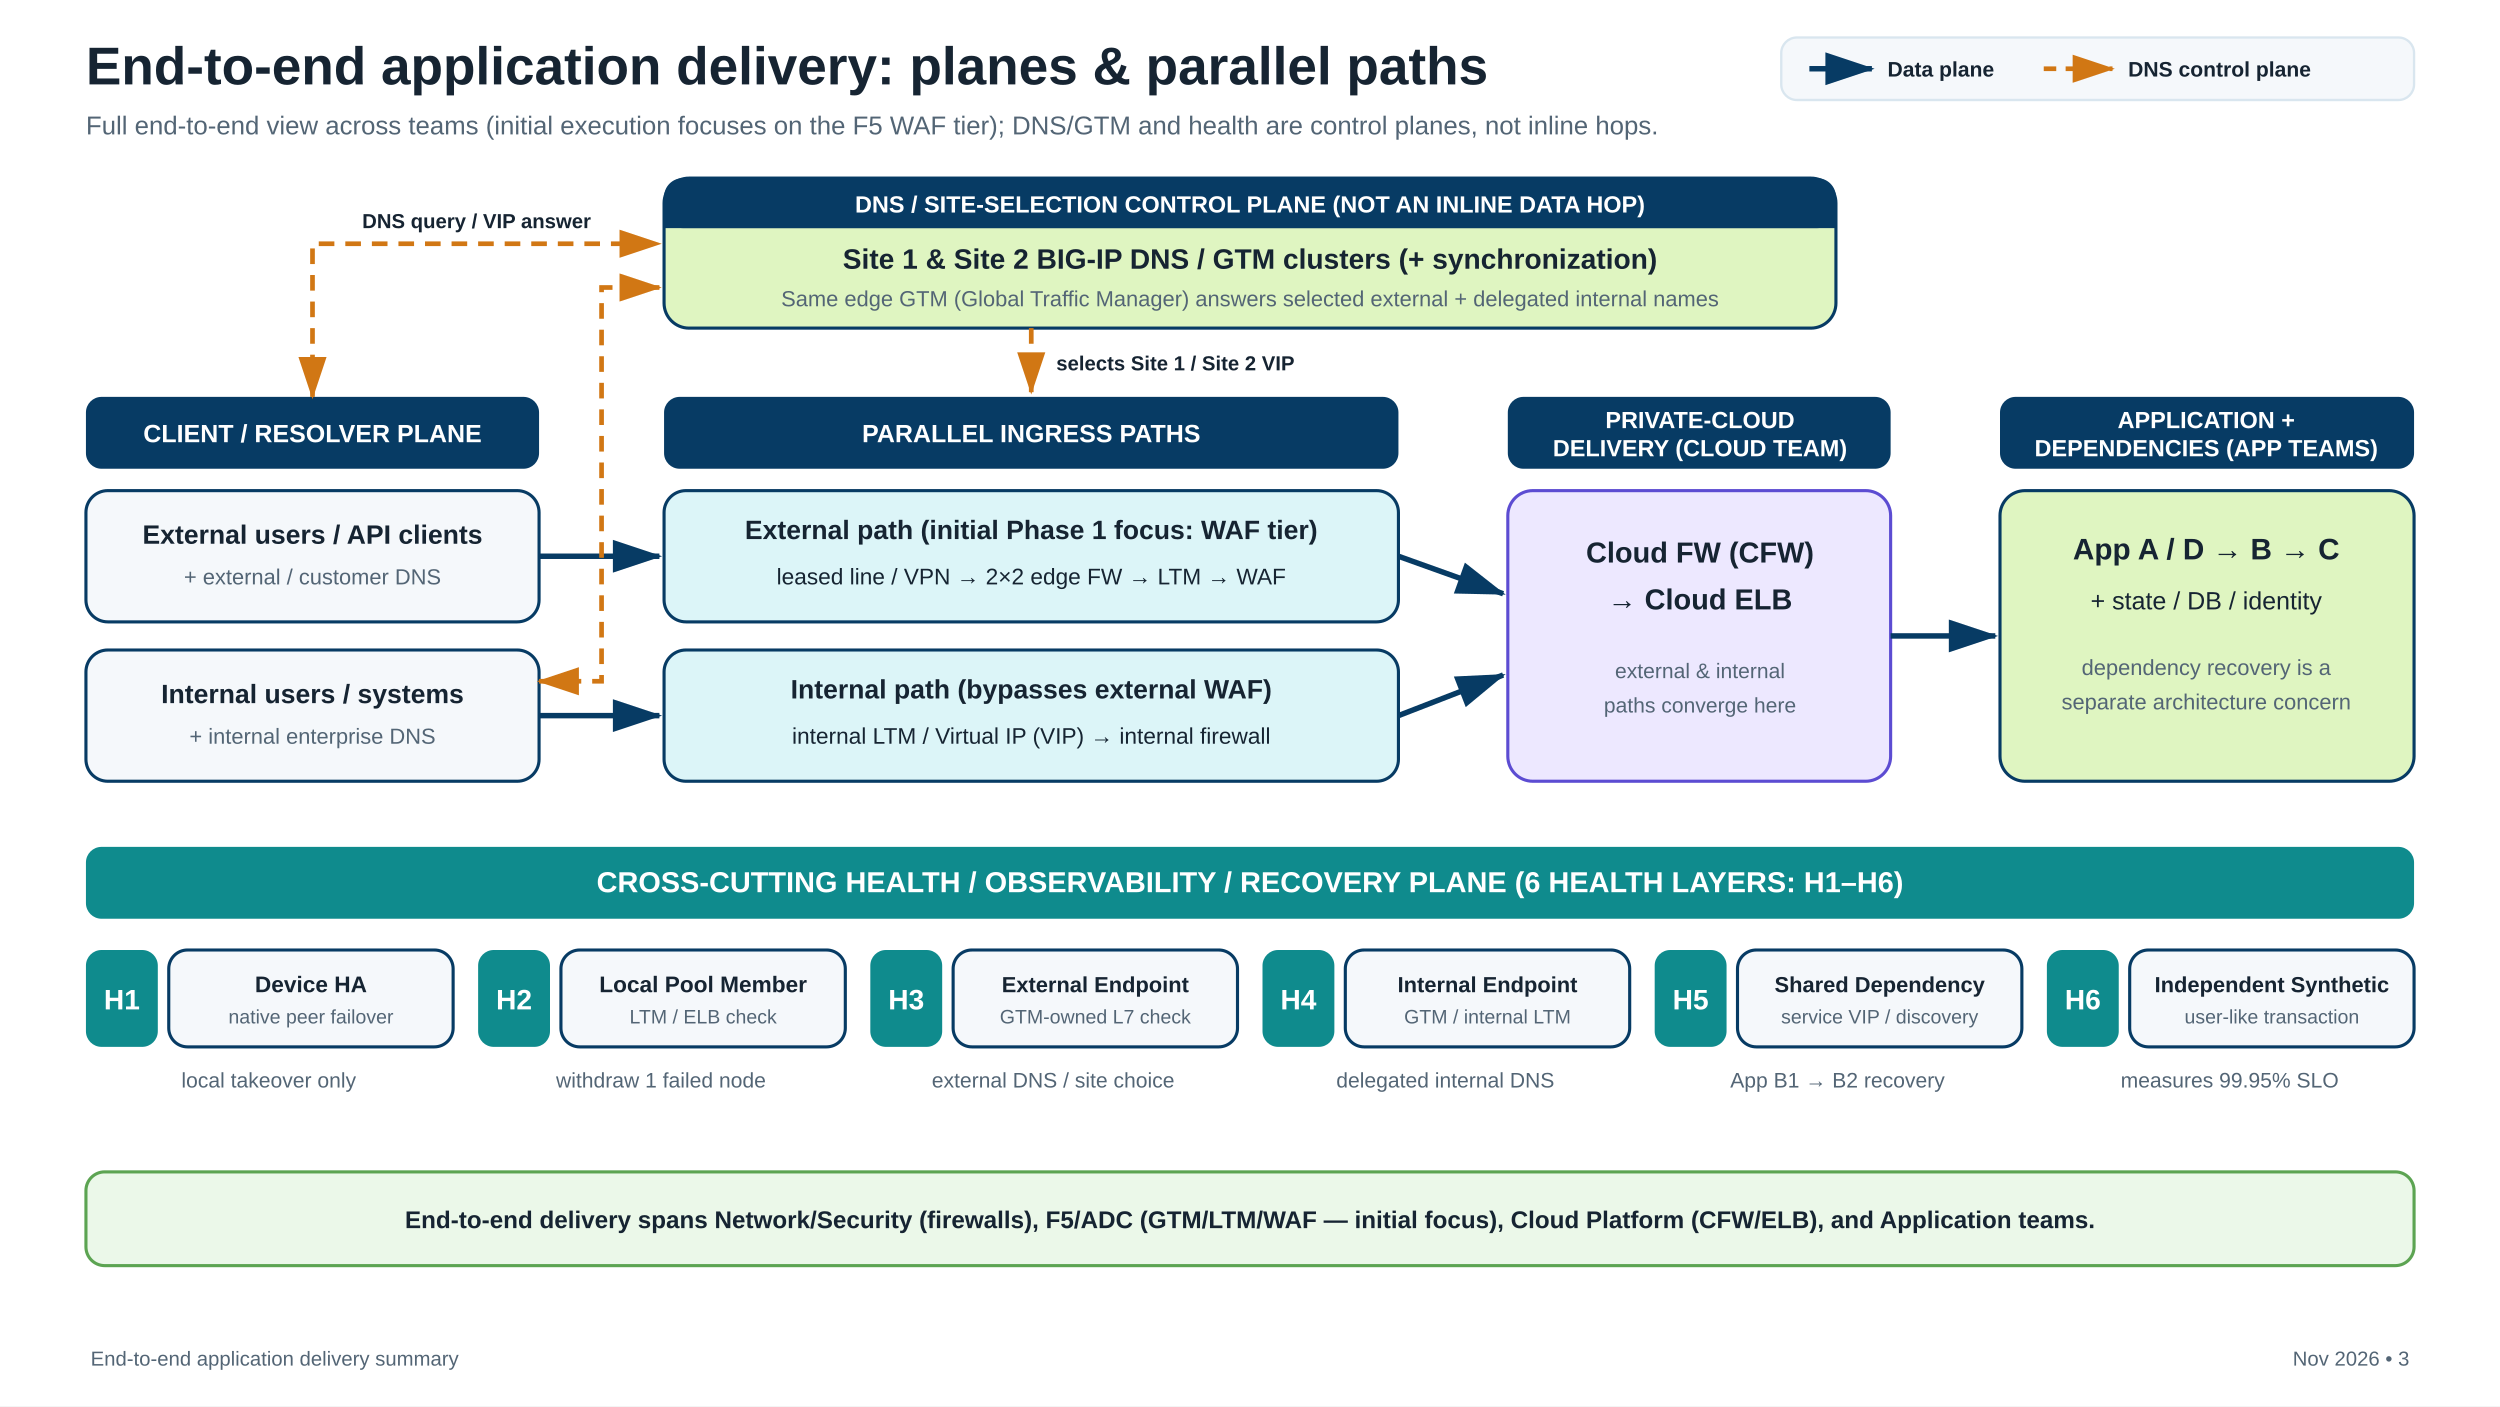
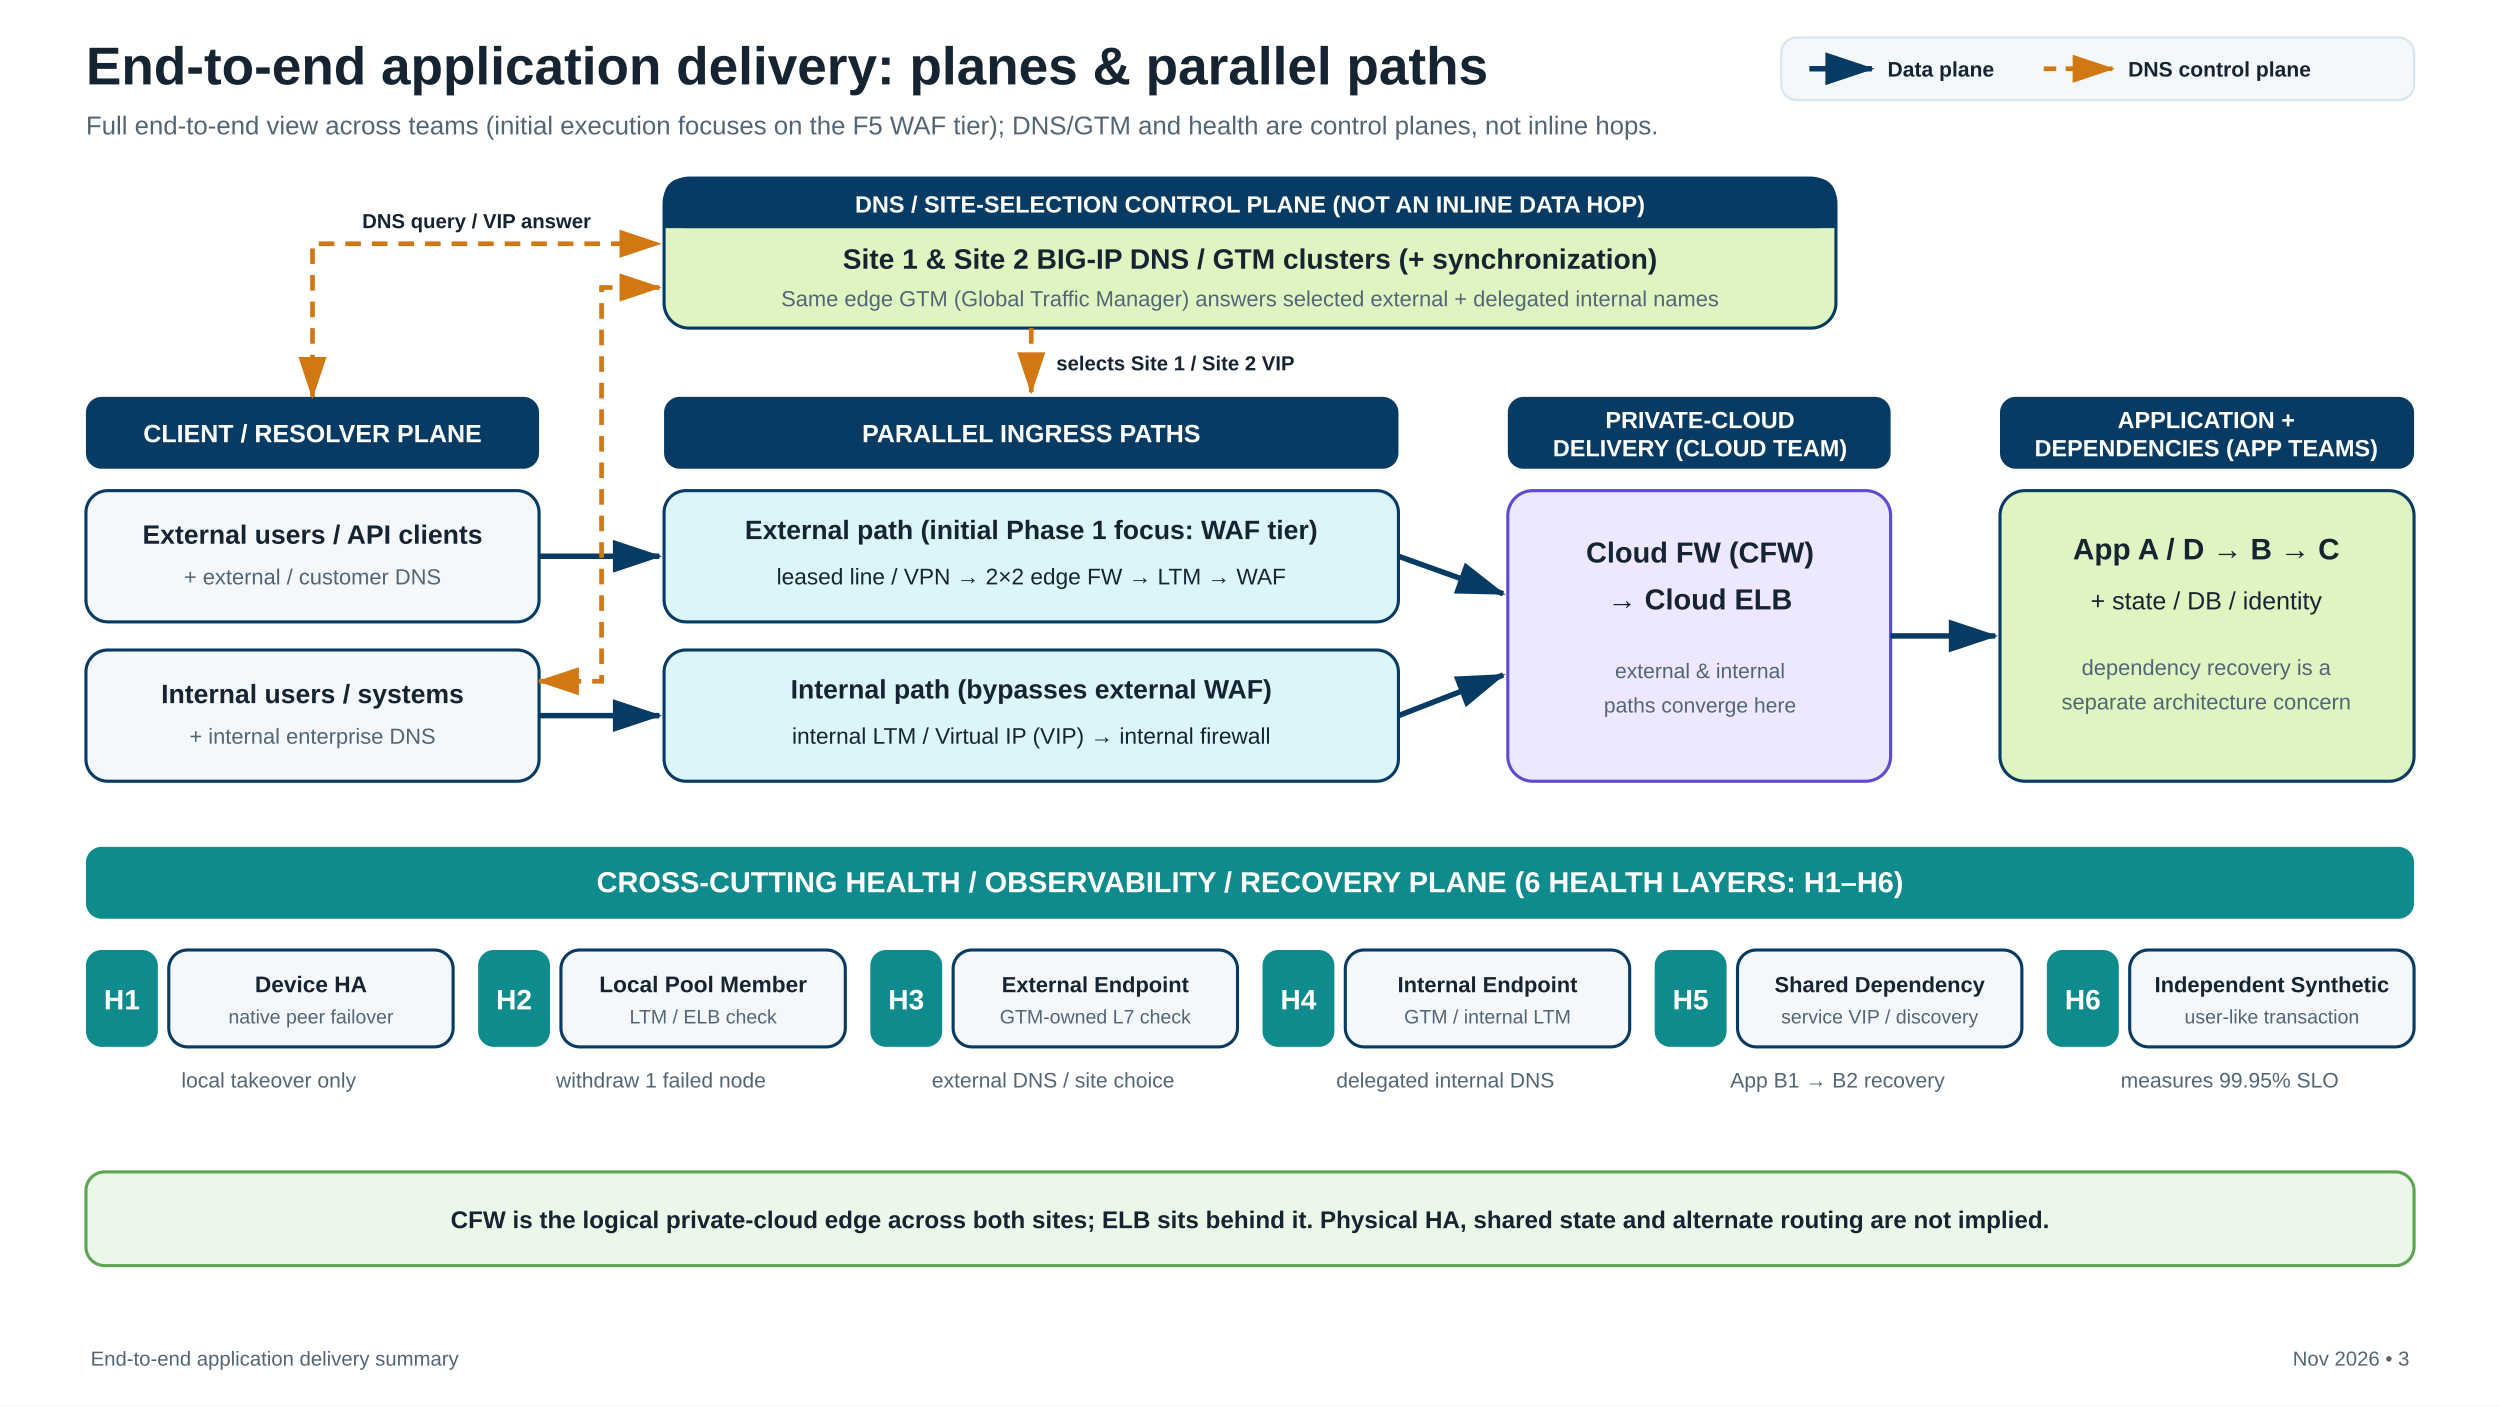
<svg xmlns="http://www.w3.org/2000/svg" width="1600" height="900" viewBox="0 0 1600 900">
  <defs>
    <marker id="navy" markerWidth="10" markerHeight="10" refX="8.5" refY="3" orient="auto">
      <path d="M0,0 L0,6 L9,3 z" fill="#073b64" />
    </marker>
    <marker id="orange" markerWidth="10" markerHeight="10" refX="8.5" refY="3" orient="auto">
      <path d="M0,0 L0,6 L9,3 z" fill="#d17714" />
    </marker>
    <marker id="orangeStart" markerWidth="10" markerHeight="10" refX="0.5" refY="3" orient="auto">
      <path d="M9,0 L9,6 L0,3 z" fill="#d17714" />
    </marker>
    <style>
    .tx{font-family:Liberation Sans,Arial,sans-serif;fill:#162432}
    .sub{font-family:Liberation Sans,Arial,sans-serif;fill:#536575}
    .h{font-family:Liberation Sans,Arial,sans-serif;fill:#ffffff;font-weight:bold}
    .b{stroke:#073b64;stroke-width:2}
    .flow{stroke:#073b64;stroke-width:3.5;fill:none;marker-end:url(#navy)}
    .ctl{stroke:#d17714;stroke-width:3;fill:none;stroke-dasharray:10 7;marker-end:url(#orange)}
    .ctlb{stroke:#d17714;stroke-width:3;fill:none;stroke-dasharray:10 7;marker-start:url(#orangeStart);marker-end:url(#orange)}
  </style>
  </defs>
  <rect width="1600" height="900" fill="#ffffff" />
  <text x="55" y="54" class="tx" font-size="34" font-weight="bold" fill="#073b64">End-to-end application delivery: planes &amp; parallel paths</text>
  <text x="55" y="86" class="sub" font-size="16.5">Full end-to-end view across teams (initial execution focuses on the F5 WAF tier); DNS/GTM and health are control planes, not inline hops.</text>
  <rect x="1140" y="24" width="405" height="40" rx="10" fill="#f5f8fb" stroke="#d9e6ef" stroke-width="1.5" />
  <line x1="1158" y1="44" x2="1198" y2="44" stroke="#073b64" stroke-width="3.5" marker-end="url(#navy)" />
  <text x="1208" y="49" class="tx" font-size="13.5" font-weight="bold">Data plane</text>
  <line x1="1308" y1="44" x2="1352" y2="44" stroke="#d17714" stroke-width="3" stroke-dasharray="8 6" marker-end="url(#orange)" />
  <text x="1362" y="49" class="tx" font-size="13.5" font-weight="bold">DNS control plane</text>
  <rect x="425" y="114" width="750" height="96" rx="16" fill="#dff5c1" stroke="#073b64" stroke-width="2" />
  <rect x="425" y="114" width="750" height="32" rx="12" fill="#073b64" />
  <rect x="425" y="132" width="750" height="14" fill="#073b64" />
  <text x="800" y="136" text-anchor="middle" class="h" font-size="15">DNS / SITE-SELECTION CONTROL PLANE (NOT AN INLINE DATA HOP)</text>
  <text x="800" y="172" text-anchor="middle" class="tx" font-size="18" font-weight="bold">Site 1 &amp; Site 2 BIG-IP DNS / GTM clusters (+ synchronization)</text>
  <text x="800" y="196" text-anchor="middle" class="sub" font-size="14">Same edge GTM (Global Traffic Manager) answers selected external + delegated internal names</text>
  <rect x="55" y="254" width="290" height="46" rx="10" fill="#073b64" />
  <text x="200" y="283" text-anchor="middle" class="h" font-size="16">CLIENT / RESOLVER PLANE</text>
  <rect x="425" y="254" width="470" height="46" rx="10" fill="#073b64" />
  <text x="660" y="283" text-anchor="middle" class="h" font-size="16">PARALLEL INGRESS PATHS</text>
  <rect x="965" y="254" width="245" height="46" rx="10" fill="#073b64" />
  <text x="1088" y="274" text-anchor="middle" class="h" font-size="15">PRIVATE-CLOUD</text>
  <text x="1088" y="292" text-anchor="middle" class="h" font-size="15">DELIVERY (CLOUD TEAM)</text>
  <rect x="1280" y="254" width="265" height="46" rx="10" fill="#073b64" />
  <text x="1412" y="274" text-anchor="middle" class="h" font-size="15">APPLICATION +</text>
  <text x="1412" y="292" text-anchor="middle" class="h" font-size="15">DEPENDENCIES (APP TEAMS)</text>
  <rect x="55" y="314" width="290" height="84" rx="14" fill="#f5f8fb" class="b" />
  <text x="200" y="348" text-anchor="middle" class="tx" font-size="17" font-weight="bold">External users / API clients</text>
  <text x="200" y="374" text-anchor="middle" class="sub" font-size="14">+ external / customer DNS</text>
  <rect x="55" y="416" width="290" height="84" rx="14" fill="#f5f8fb" class="b" />
  <text x="200" y="450" text-anchor="middle" class="tx" font-size="17" font-weight="bold">Internal users / systems</text>
  <text x="200" y="476" text-anchor="middle" class="sub" font-size="14">+ internal enterprise DNS</text>
  <rect x="425" y="314" width="470" height="84" rx="14" fill="#dcf5f8" class="b" />
  <text x="660" y="345" text-anchor="middle" class="tx" font-size="17" font-weight="bold">External path (initial Phase 1 focus: WAF tier)</text>
  <text x="660" y="374" text-anchor="middle" class="tx" font-size="14.5">leased line / VPN → 2×2 edge FW → LTM → WAF</text>
  <rect x="425" y="416" width="470" height="84" rx="14" fill="#dcf5f8" class="b" />
  <text x="660" y="447" text-anchor="middle" class="tx" font-size="17" font-weight="bold">Internal path (bypasses external WAF)</text>
  <text x="660" y="476" text-anchor="middle" class="tx" font-size="14.5">internal LTM / Virtual IP (VIP) → internal firewall</text>
  <rect x="965" y="314" width="245" height="186" rx="16" fill="#ede8ff" stroke="#5c4cd2" stroke-width="2" />
  <text x="1088" y="360" text-anchor="middle" class="tx" font-size="18.5" font-weight="bold">Cloud FW (CFW)</text>
  <text x="1088" y="390" text-anchor="middle" class="tx" font-size="18.5" font-weight="bold">→ Cloud ELB</text>
  <text x="1088" y="434" text-anchor="middle" class="sub" font-size="13.5">external &amp; internal</text>
  <text x="1088" y="456" text-anchor="middle" class="sub" font-size="13.5">paths converge here</text>
  <rect x="1280" y="314" width="265" height="186" rx="16" fill="#dff5c1" class="b" />
  <text x="1412" y="358" text-anchor="middle" class="tx" font-size="19" font-weight="bold">App A / D → B → C</text>
  <text x="1412" y="390" text-anchor="middle" class="tx" font-size="16">+ state / DB / identity</text>
  <text x="1412" y="432" text-anchor="middle" class="sub" font-size="14">dependency recovery is a</text>
  <text x="1412" y="454" text-anchor="middle" class="sub" font-size="14">separate architecture concern</text>
  <path d="M345 356 H422" class="flow" />
  <path d="M345 458 H422" class="flow" />
  <path d="M895 356 L962 380" class="flow" />
  <path d="M895 458 L962 432" class="flow" />
  <path d="M1210 407 H1277" class="flow" />
  <path d="M200 254 V156 H422" class="ctlb" />
  <text x="305" y="146" text-anchor="middle" class="tx" font-size="13" font-weight="bold" fill="#d17714">DNS query / VIP answer</text>
  <path d="M345 436 H385 V184 H422" class="ctlb" />
  <path d="M660 210 V251" class="ctl" />
  <text x="676" y="237" class="tx" font-size="13" font-weight="bold" fill="#d17714">selects Site 1 / Site 2 VIP</text>
  <rect x="55" y="542" width="1490" height="46" rx="10" fill="#0f8b8d" />
  <text x="800" y="571" text-anchor="middle" class="h" font-size="18.5">CROSS-CUTTING HEALTH / OBSERVABILITY / RECOVERY PLANE (6 HEALTH LAYERS: H1–H6)</text>
  <g>
    <rect x="55" y="608" width="46" height="62" rx="10" fill="#0f8b8d" />
    <text x="78" y="646" text-anchor="middle" class="h" font-size="18">H1</text>
    <rect x="108" y="608" width="182" height="62" rx="12" fill="#f5f8fb" class="b" />
    <text x="199" y="635" text-anchor="middle" class="tx" font-size="14.5" font-weight="bold">Device HA</text>
    <text x="199" y="655" text-anchor="middle" class="sub" font-size="12.5">native peer failover</text>
    <text x="172" y="696" text-anchor="middle" class="sub" font-size="13.5">local takeover only</text>
    <rect x="306" y="608" width="46" height="62" rx="10" fill="#0f8b8d" />
    <text x="329" y="646" text-anchor="middle" class="h" font-size="18">H2</text>
    <rect x="359" y="608" width="182" height="62" rx="12" fill="#f5f8fb" class="b" />
    <text x="450" y="635" text-anchor="middle" class="tx" font-size="14.5" font-weight="bold">Local Pool Member</text>
    <text x="450" y="655" text-anchor="middle" class="sub" font-size="12.5">LTM / ELB check</text>
    <text x="423" y="696" text-anchor="middle" class="sub" font-size="13.5">withdraw 1 failed node</text>
    <rect x="557" y="608" width="46" height="62" rx="10" fill="#0f8b8d" />
    <text x="580" y="646" text-anchor="middle" class="h" font-size="18">H3</text>
    <rect x="610" y="608" width="182" height="62" rx="12" fill="#f5f8fb" class="b" />
    <text x="701" y="635" text-anchor="middle" class="tx" font-size="14" font-weight="bold">External Endpoint</text>
    <text x="701" y="655" text-anchor="middle" class="sub" font-size="12.5">GTM-owned L7 check</text>
    <text x="674" y="696" text-anchor="middle" class="sub" font-size="13.5">external DNS / site choice</text>
    <rect x="808" y="608" width="46" height="62" rx="10" fill="#0f8b8d" />
    <text x="831" y="646" text-anchor="middle" class="h" font-size="18">H4</text>
    <rect x="861" y="608" width="182" height="62" rx="12" fill="#f5f8fb" class="b" />
    <text x="952" y="635" text-anchor="middle" class="tx" font-size="14" font-weight="bold">Internal Endpoint</text>
    <text x="952" y="655" text-anchor="middle" class="sub" font-size="12.5">GTM / internal LTM</text>
    <text x="925" y="696" text-anchor="middle" class="sub" font-size="13.5">delegated internal DNS</text>
    <rect x="1059" y="608" width="46" height="62" rx="10" fill="#0f8b8d" />
    <text x="1082" y="646" text-anchor="middle" class="h" font-size="18">H5</text>
    <rect x="1112" y="608" width="182" height="62" rx="12" fill="#f5f8fb" class="b" />
    <text x="1203" y="635" text-anchor="middle" class="tx" font-size="14" font-weight="bold">Shared Dependency</text>
    <text x="1203" y="655" text-anchor="middle" class="sub" font-size="12.5">service VIP / discovery</text>
    <text x="1176" y="696" text-anchor="middle" class="sub" font-size="13.5">App B1 → B2 recovery</text>
    <rect x="1310" y="608" width="46" height="62" rx="10" fill="#0f8b8d" />
    <text x="1333" y="646" text-anchor="middle" class="h" font-size="18">H6</text>
    <rect x="1363" y="608" width="182" height="62" rx="12" fill="#f5f8fb" class="b" />
    <text x="1454" y="635" text-anchor="middle" class="tx" font-size="14" font-weight="bold">Independent Synthetic</text>
    <text x="1454" y="655" text-anchor="middle" class="sub" font-size="12.5">user-like transaction</text>
    <text x="1427" y="696" text-anchor="middle" class="sub" font-size="13.5">measures 99.95% SLO</text>
  </g>
  <rect x="55" y="750" width="1490" height="60" rx="12" fill="#ebf8e9" stroke="#5ca452" stroke-width="2" />
-   <text x="800" y="786" text-anchor="middle" class="tx" font-size="15.5" font-weight="bold" fill="#073b64">End-to-end delivery spans Network/Security (firewalls), F5/ADC (GTM/LTM/WAF — initial focus), Cloud Platform (CFW/ELB), and Application teams.</text>
+   <text x="800" y="786" text-anchor="middle" class="tx" font-size="15.5" font-weight="bold" fill="#073b64">CFW is the logical private-cloud edge across both sites; ELB sits behind it. Physical HA, shared state and alternate routing are not implied.</text>
  <text x="58" y="874" class="sub" font-size="13">End-to-end application delivery summary</text>
  <text x="1542" y="874" text-anchor="end" class="sub" font-size="13">Nov 2026  •  3</text>
</svg>
